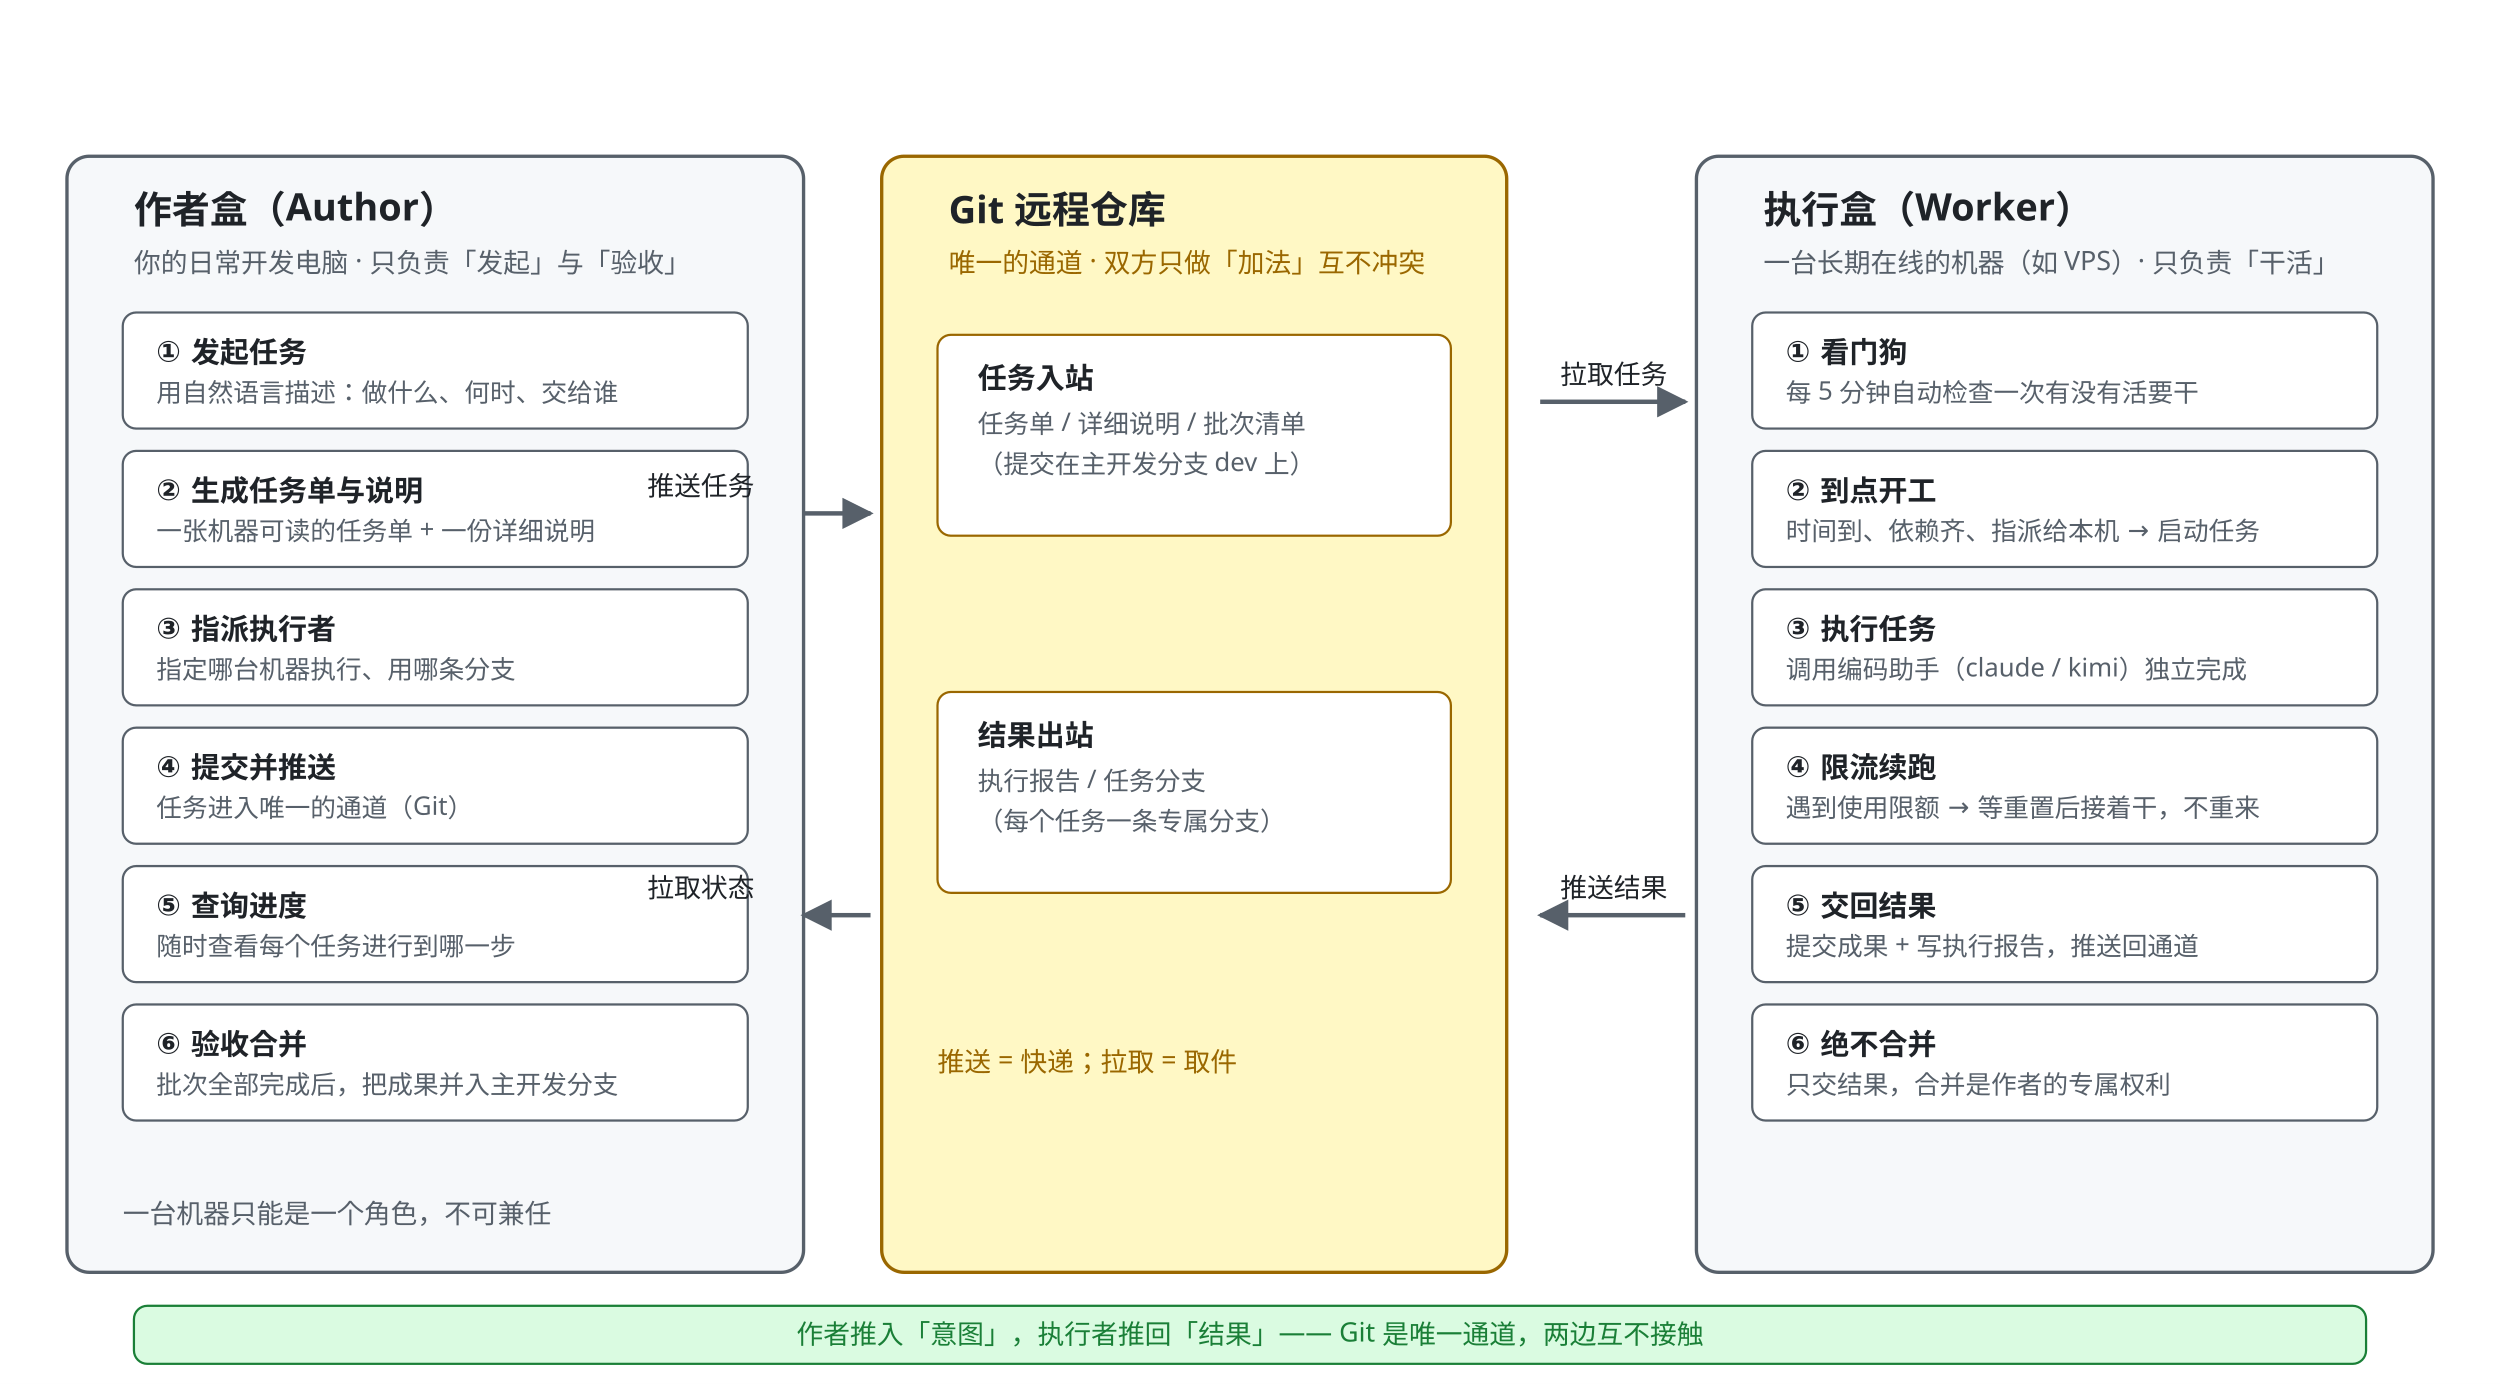
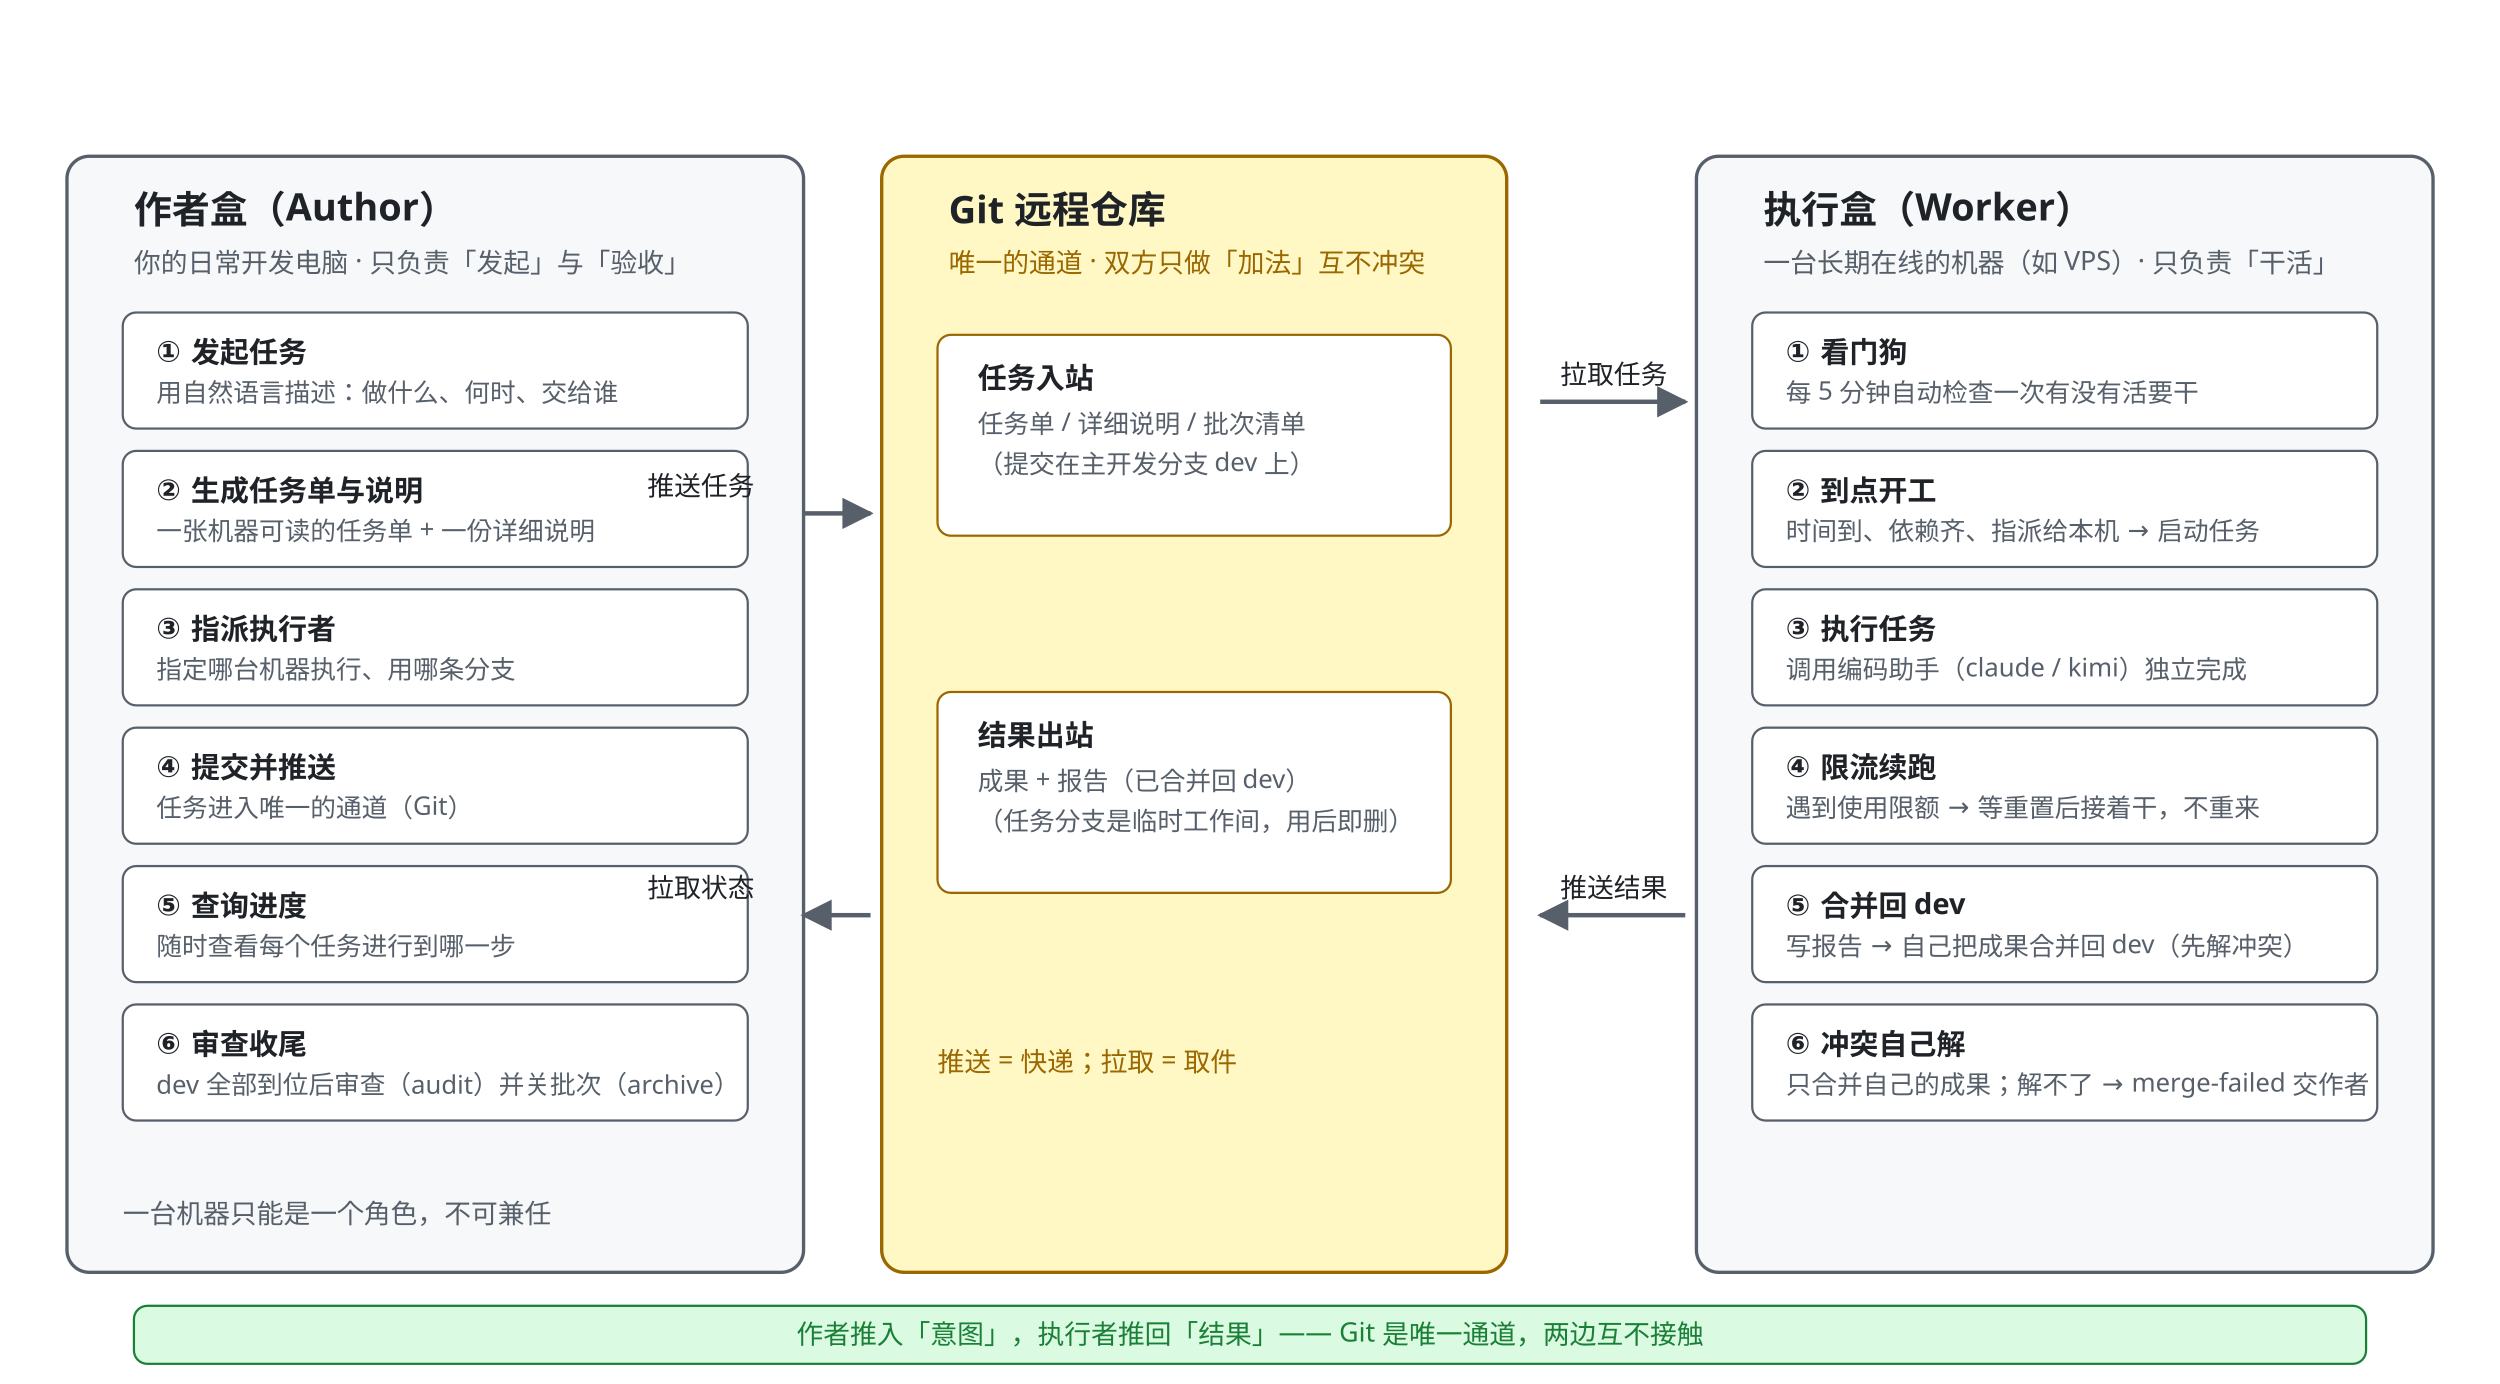
<svg xmlns="http://www.w3.org/2000/svg" width="1120" height="620" viewBox="0 0 1120 620" font-family="PingFang SC, Hiragino Sans GB, Microsoft YaHei, sans-serif">
  <defs>
    <marker id="arrow" viewBox="0 0 10 10" refX="9" refY="5" markerWidth="7" markerHeight="7" orient="auto-start-reverse">
      <path d="M 0 0 L 10 5 L 0 10 z" fill="#57606a" />
    </marker>
  </defs>
  <rect width="1120" height="620" fill="#ffffff" />
  <rect x="30" y="70" width="330" height="500" rx="10" fill="#f6f8fa" stroke="#57606a" stroke-width="1.5" />
  <text x="60" y="100" font-size="17" font-weight="bold" fill="#1f2328">作者盒（Author）</text>
  <text x="60" y="122" font-size="12" fill="#57606a">你的日常开发电脑 · 只负责「发起」与「验收」</text>
  <rect x="55" y="140" width="280" height="52" rx="6" fill="#ffffff" stroke="#57606a" />
  <text x="70" y="162" font-size="13" font-weight="bold" fill="#1f2328">① 发起任务</text>
  <text x="70" y="180" font-size="11.5" fill="#57606a">用自然语言描述：做什么、何时、交给谁</text>
  <rect x="55" y="202" width="280" height="52" rx="6" fill="#ffffff" stroke="#57606a" />
  <text x="70" y="224" font-size="13" font-weight="bold" fill="#1f2328">② 生成任务单与说明</text>
  <text x="70" y="242" font-size="11.5" fill="#57606a">一张机器可读的任务单 + 一份详细说明</text>
  <rect x="55" y="264" width="280" height="52" rx="6" fill="#ffffff" stroke="#57606a" />
  <text x="70" y="286" font-size="13" font-weight="bold" fill="#1f2328">③ 指派执行者</text>
  <text x="70" y="304" font-size="11.5" fill="#57606a">指定哪台机器执行、用哪条分支</text>
  <rect x="55" y="326" width="280" height="52" rx="6" fill="#ffffff" stroke="#57606a" />
  <text x="70" y="348" font-size="13" font-weight="bold" fill="#1f2328">④ 提交并推送</text>
  <text x="70" y="366" font-size="11.5" fill="#57606a">任务进入唯一的通道（Git）</text>
  <rect x="55" y="388" width="280" height="52" rx="6" fill="#ffffff" stroke="#57606a" />
  <text x="70" y="410" font-size="13" font-weight="bold" fill="#1f2328">⑤ 查询进度</text>
  <text x="70" y="428" font-size="11.5" fill="#57606a">随时查看每个任务进行到哪一步</text>
  <rect x="55" y="450" width="280" height="52" rx="6" fill="#ffffff" stroke="#57606a" />
-   <text x="70" y="472" font-size="13" font-weight="bold" fill="#1f2328">⑥ 验收合并</text>
-   <text x="70" y="490" font-size="11.5" fill="#57606a">批次全部完成后，把成果并入主开发分支</text>
+   <text x="70" y="472" font-size="13" font-weight="bold" fill="#1f2328">⑥ 审查收尾</text>
+   <text x="70" y="490" font-size="11.5" fill="#57606a">dev 全部到位后审查（audit）并关批次（archive）</text>
  <text x="55" y="548" font-size="12" fill="#57606a">一台机器只能是一个角色，不可兼任</text>
  <rect x="395" y="70" width="280" height="500" rx="10" fill="#fff8c5" stroke="#9a6700" stroke-width="1.5" />
  <text x="425" y="100" font-size="17" font-weight="bold" fill="#1f2328">Git 远程仓库</text>
  <text x="425" y="122" font-size="12" fill="#9a6700">唯一的通道 · 双方只做「加法」互不冲突</text>
  <rect x="420" y="150" width="230" height="90" rx="6" fill="#ffffff" stroke="#9a6700" />
  <text x="438" y="174" font-size="13" font-weight="bold" fill="#1f2328">任务入站</text>
  <text x="438" y="194" font-size="11.5" fill="#57606a">任务单 / 详细说明 / 批次清单</text>
  <text x="438" y="212" font-size="11.5" fill="#57606a">（提交在主开发分支 dev 上）</text>
  <rect x="420" y="310" width="230" height="90" rx="6" fill="#ffffff" stroke="#9a6700" />
  <text x="438" y="334" font-size="13" font-weight="bold" fill="#1f2328">结果出站</text>
-   <text x="438" y="354" font-size="11.5" fill="#57606a">执行报告 / 任务分支</text>
-   <text x="438" y="372" font-size="11.5" fill="#57606a">（每个任务一条专属分支）</text>
+   <text x="438" y="354" font-size="11.5" fill="#57606a">成果 + 报告（已合并回 dev）</text>
+   <text x="438" y="372" font-size="11.5" fill="#57606a">（任务分支是临时工作间，用后即删）</text>
  <text x="420" y="480" font-size="12" fill="#9a6700">推送 = 快递；拉取 = 取件</text>
  <rect x="760" y="70" width="330" height="500" rx="10" fill="#f6f8fa" stroke="#57606a" stroke-width="1.5" />
  <text x="790" y="100" font-size="17" font-weight="bold" fill="#1f2328">执行盒（Worker）</text>
  <text x="790" y="122" font-size="12" fill="#57606a">一台长期在线的机器（如 VPS）· 只负责「干活」</text>
  <rect x="785" y="140" width="280" height="52" rx="6" fill="#ffffff" stroke="#57606a" />
  <text x="800" y="162" font-size="13" font-weight="bold" fill="#1f2328">① 看门狗</text>
  <text x="800" y="180" font-size="11.5" fill="#57606a">每 5 分钟自动检查一次有没有活要干</text>
  <rect x="785" y="202" width="280" height="52" rx="6" fill="#ffffff" stroke="#57606a" />
  <text x="800" y="224" font-size="13" font-weight="bold" fill="#1f2328">② 到点开工</text>
  <text x="800" y="242" font-size="11.5" fill="#57606a">时间到、依赖齐、指派给本机 → 启动任务</text>
  <rect x="785" y="264" width="280" height="52" rx="6" fill="#ffffff" stroke="#57606a" />
  <text x="800" y="286" font-size="13" font-weight="bold" fill="#1f2328">③ 执行任务</text>
  <text x="800" y="304" font-size="11.5" fill="#57606a">调用编码助手（claude / kimi）独立完成</text>
  <rect x="785" y="326" width="280" height="52" rx="6" fill="#ffffff" stroke="#57606a" />
  <text x="800" y="348" font-size="13" font-weight="bold" fill="#1f2328">④ 限流续跑</text>
  <text x="800" y="366" font-size="11.5" fill="#57606a">遇到使用限额 → 等重置后接着干，不重来</text>
  <rect x="785" y="388" width="280" height="52" rx="6" fill="#ffffff" stroke="#57606a" />
-   <text x="800" y="410" font-size="13" font-weight="bold" fill="#1f2328">⑤ 交回结果</text>
-   <text x="800" y="428" font-size="11.5" fill="#57606a">提交成果 + 写执行报告，推送回通道</text>
+   <text x="800" y="410" font-size="13" font-weight="bold" fill="#1f2328">⑤ 合并回 dev</text>
+   <text x="800" y="428" font-size="11.5" fill="#57606a">写报告 → 自己把成果合并回 dev（先解冲突）</text>
  <rect x="785" y="450" width="280" height="52" rx="6" fill="#ffffff" stroke="#57606a" />
-   <text x="800" y="472" font-size="13" font-weight="bold" fill="#1f2328">⑥ 绝不合并</text>
-   <text x="800" y="490" font-size="11.5" fill="#57606a">只交结果，合并是作者的专属权利</text>
+   <text x="800" y="472" font-size="13" font-weight="bold" fill="#1f2328">⑥ 冲突自己解</text>
+   <text x="800" y="490" font-size="11.5" fill="#57606a">只合并自己的成果；解不了 → merge-failed 交作者</text>
  <line x1="360" y1="230" x2="390" y2="230" stroke="#57606a" stroke-width="2" marker-end="url(#arrow)" />
  <text x="338" y="222" font-size="12" fill="#1f2328" text-anchor="end">推送任务</text>
  <line x1="690" y1="180" x2="755" y2="180" stroke="#57606a" stroke-width="2" marker-end="url(#arrow)" />
  <text x="723" y="172" font-size="12" fill="#1f2328" text-anchor="middle">拉取任务</text>
  <line x1="755" y1="410" x2="690" y2="410" stroke="#57606a" stroke-width="2" marker-end="url(#arrow)" />
  <text x="723" y="402" font-size="12" fill="#1f2328" text-anchor="middle">推送结果</text>
  <line x1="390" y1="410" x2="360" y2="410" stroke="#57606a" stroke-width="2" marker-end="url(#arrow)" />
  <text x="338" y="402" font-size="12" fill="#1f2328" text-anchor="end">拉取状态</text>
  <rect x="60" y="585" width="1000" height="26" rx="6" fill="#dafbe1" stroke="#1a7f37" />
  <text x="560" y="602" font-size="12" fill="#1a7f37" text-anchor="middle">作者推入「意图」，执行者推回「结果」—— Git 是唯一通道，两边互不接触</text>
</svg>
